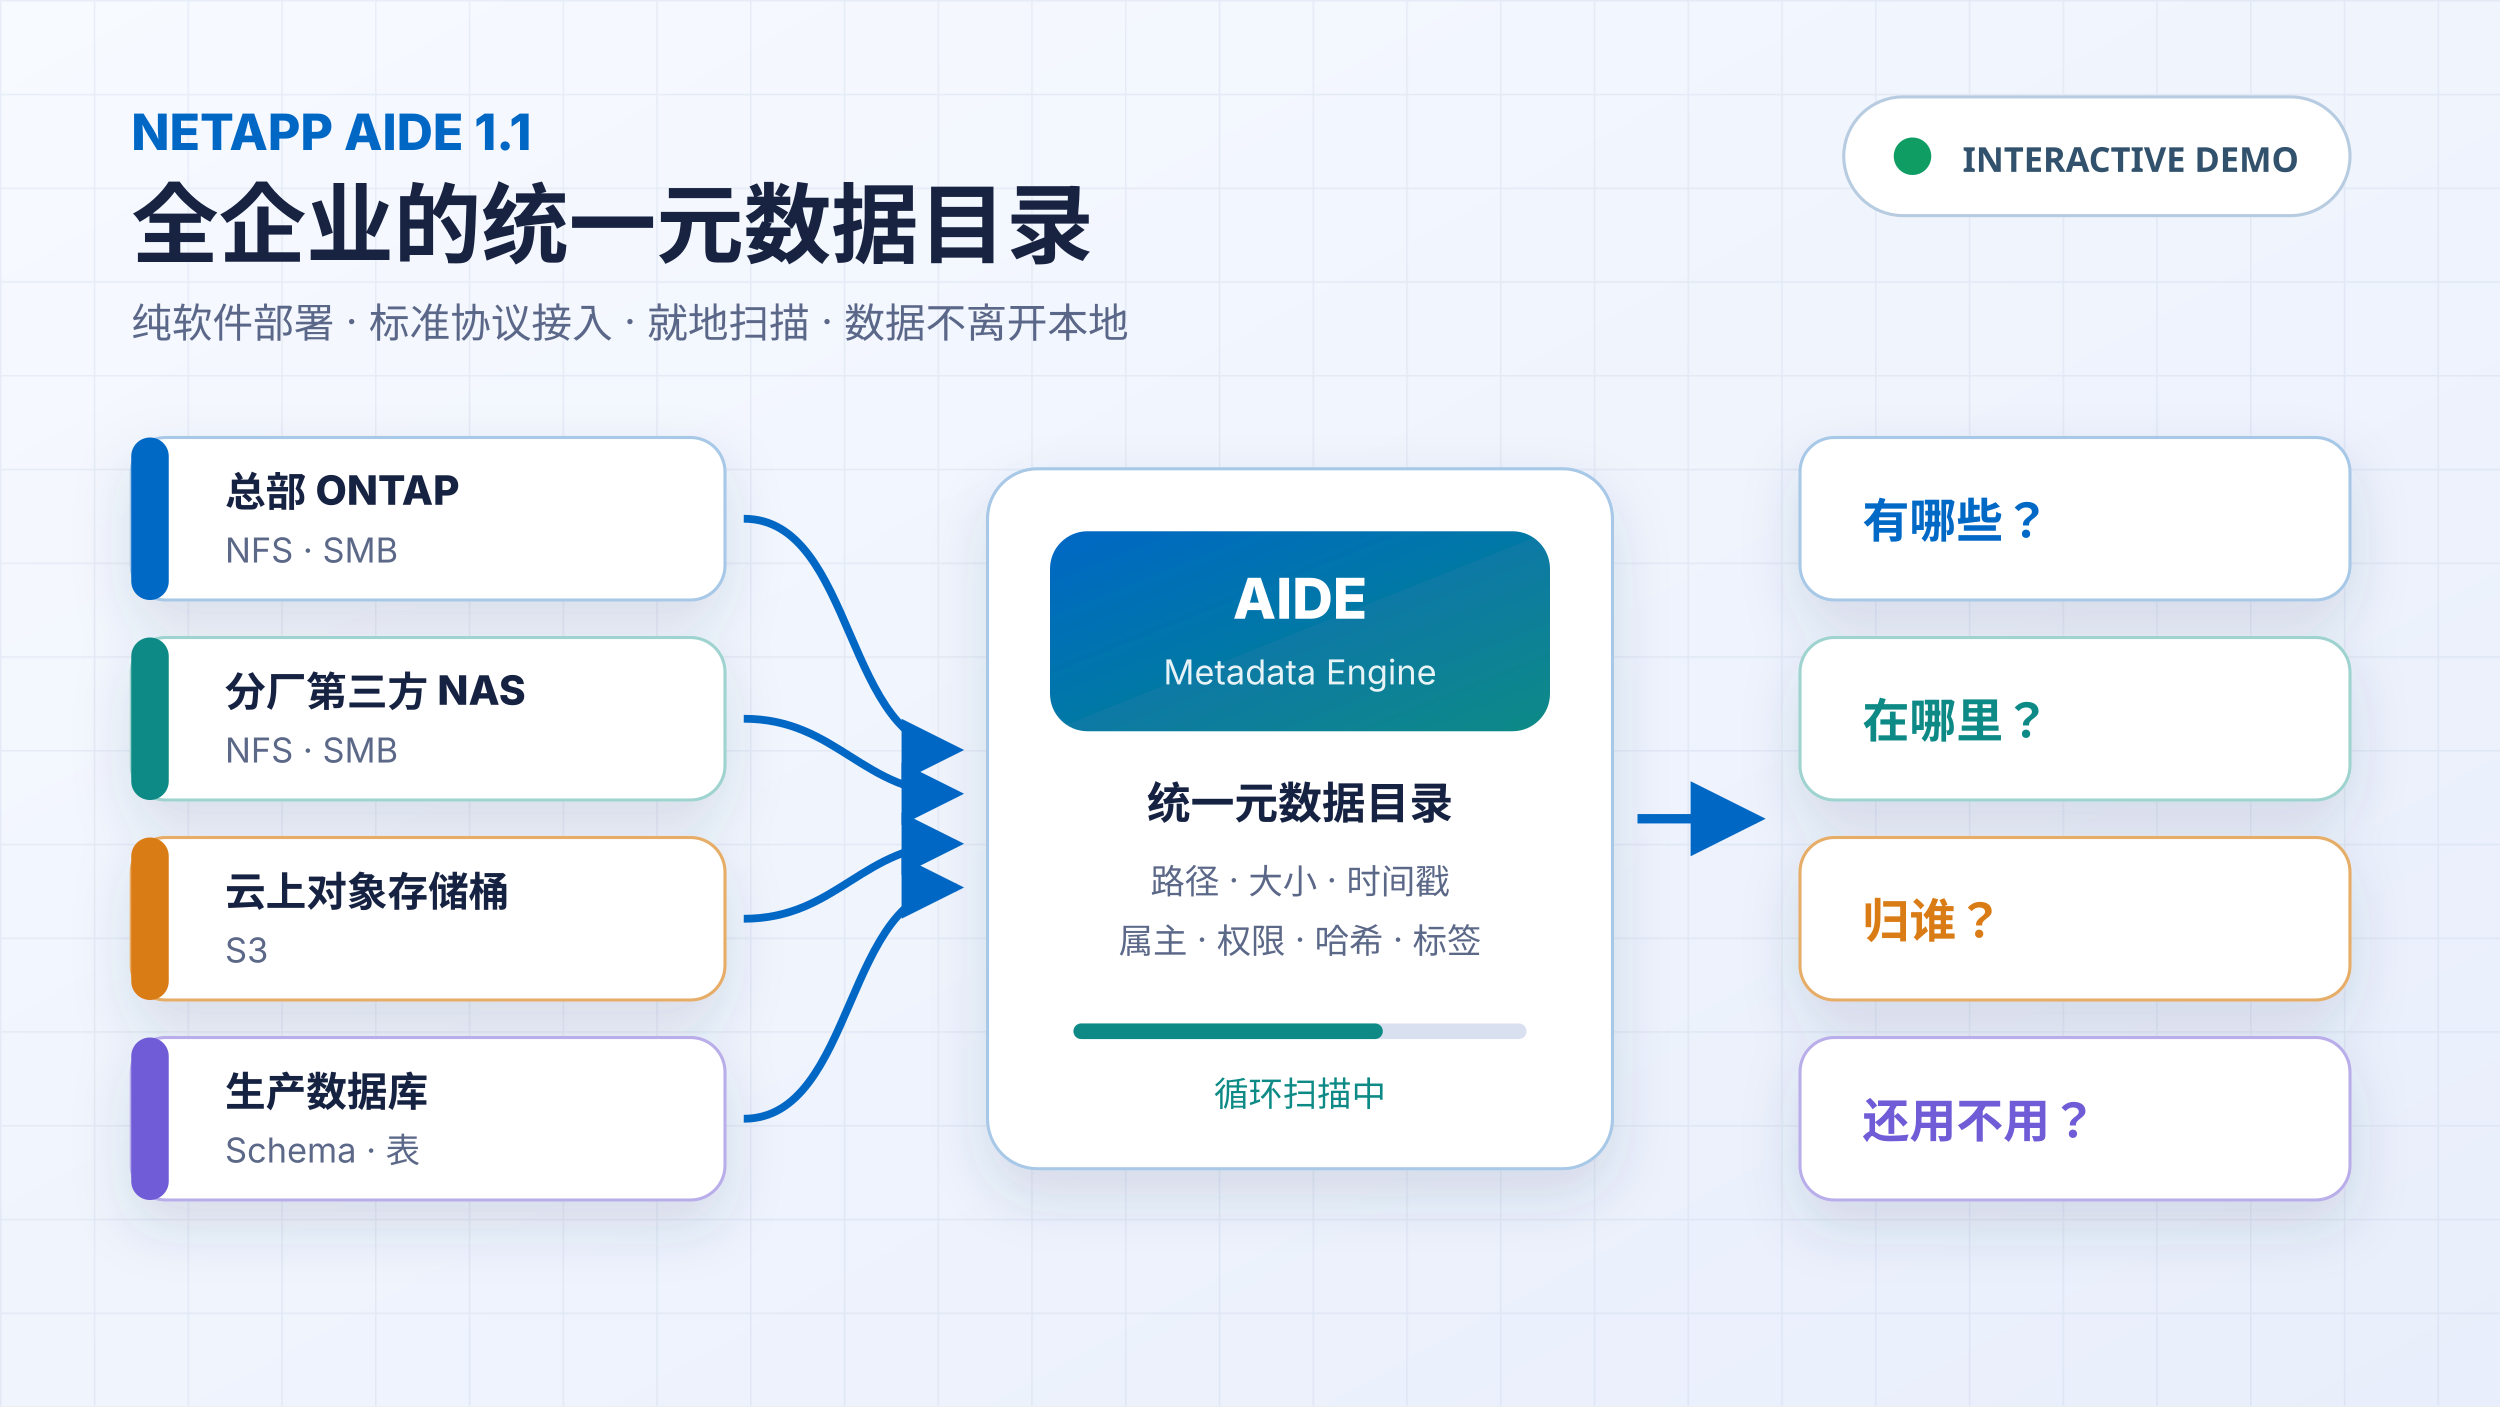
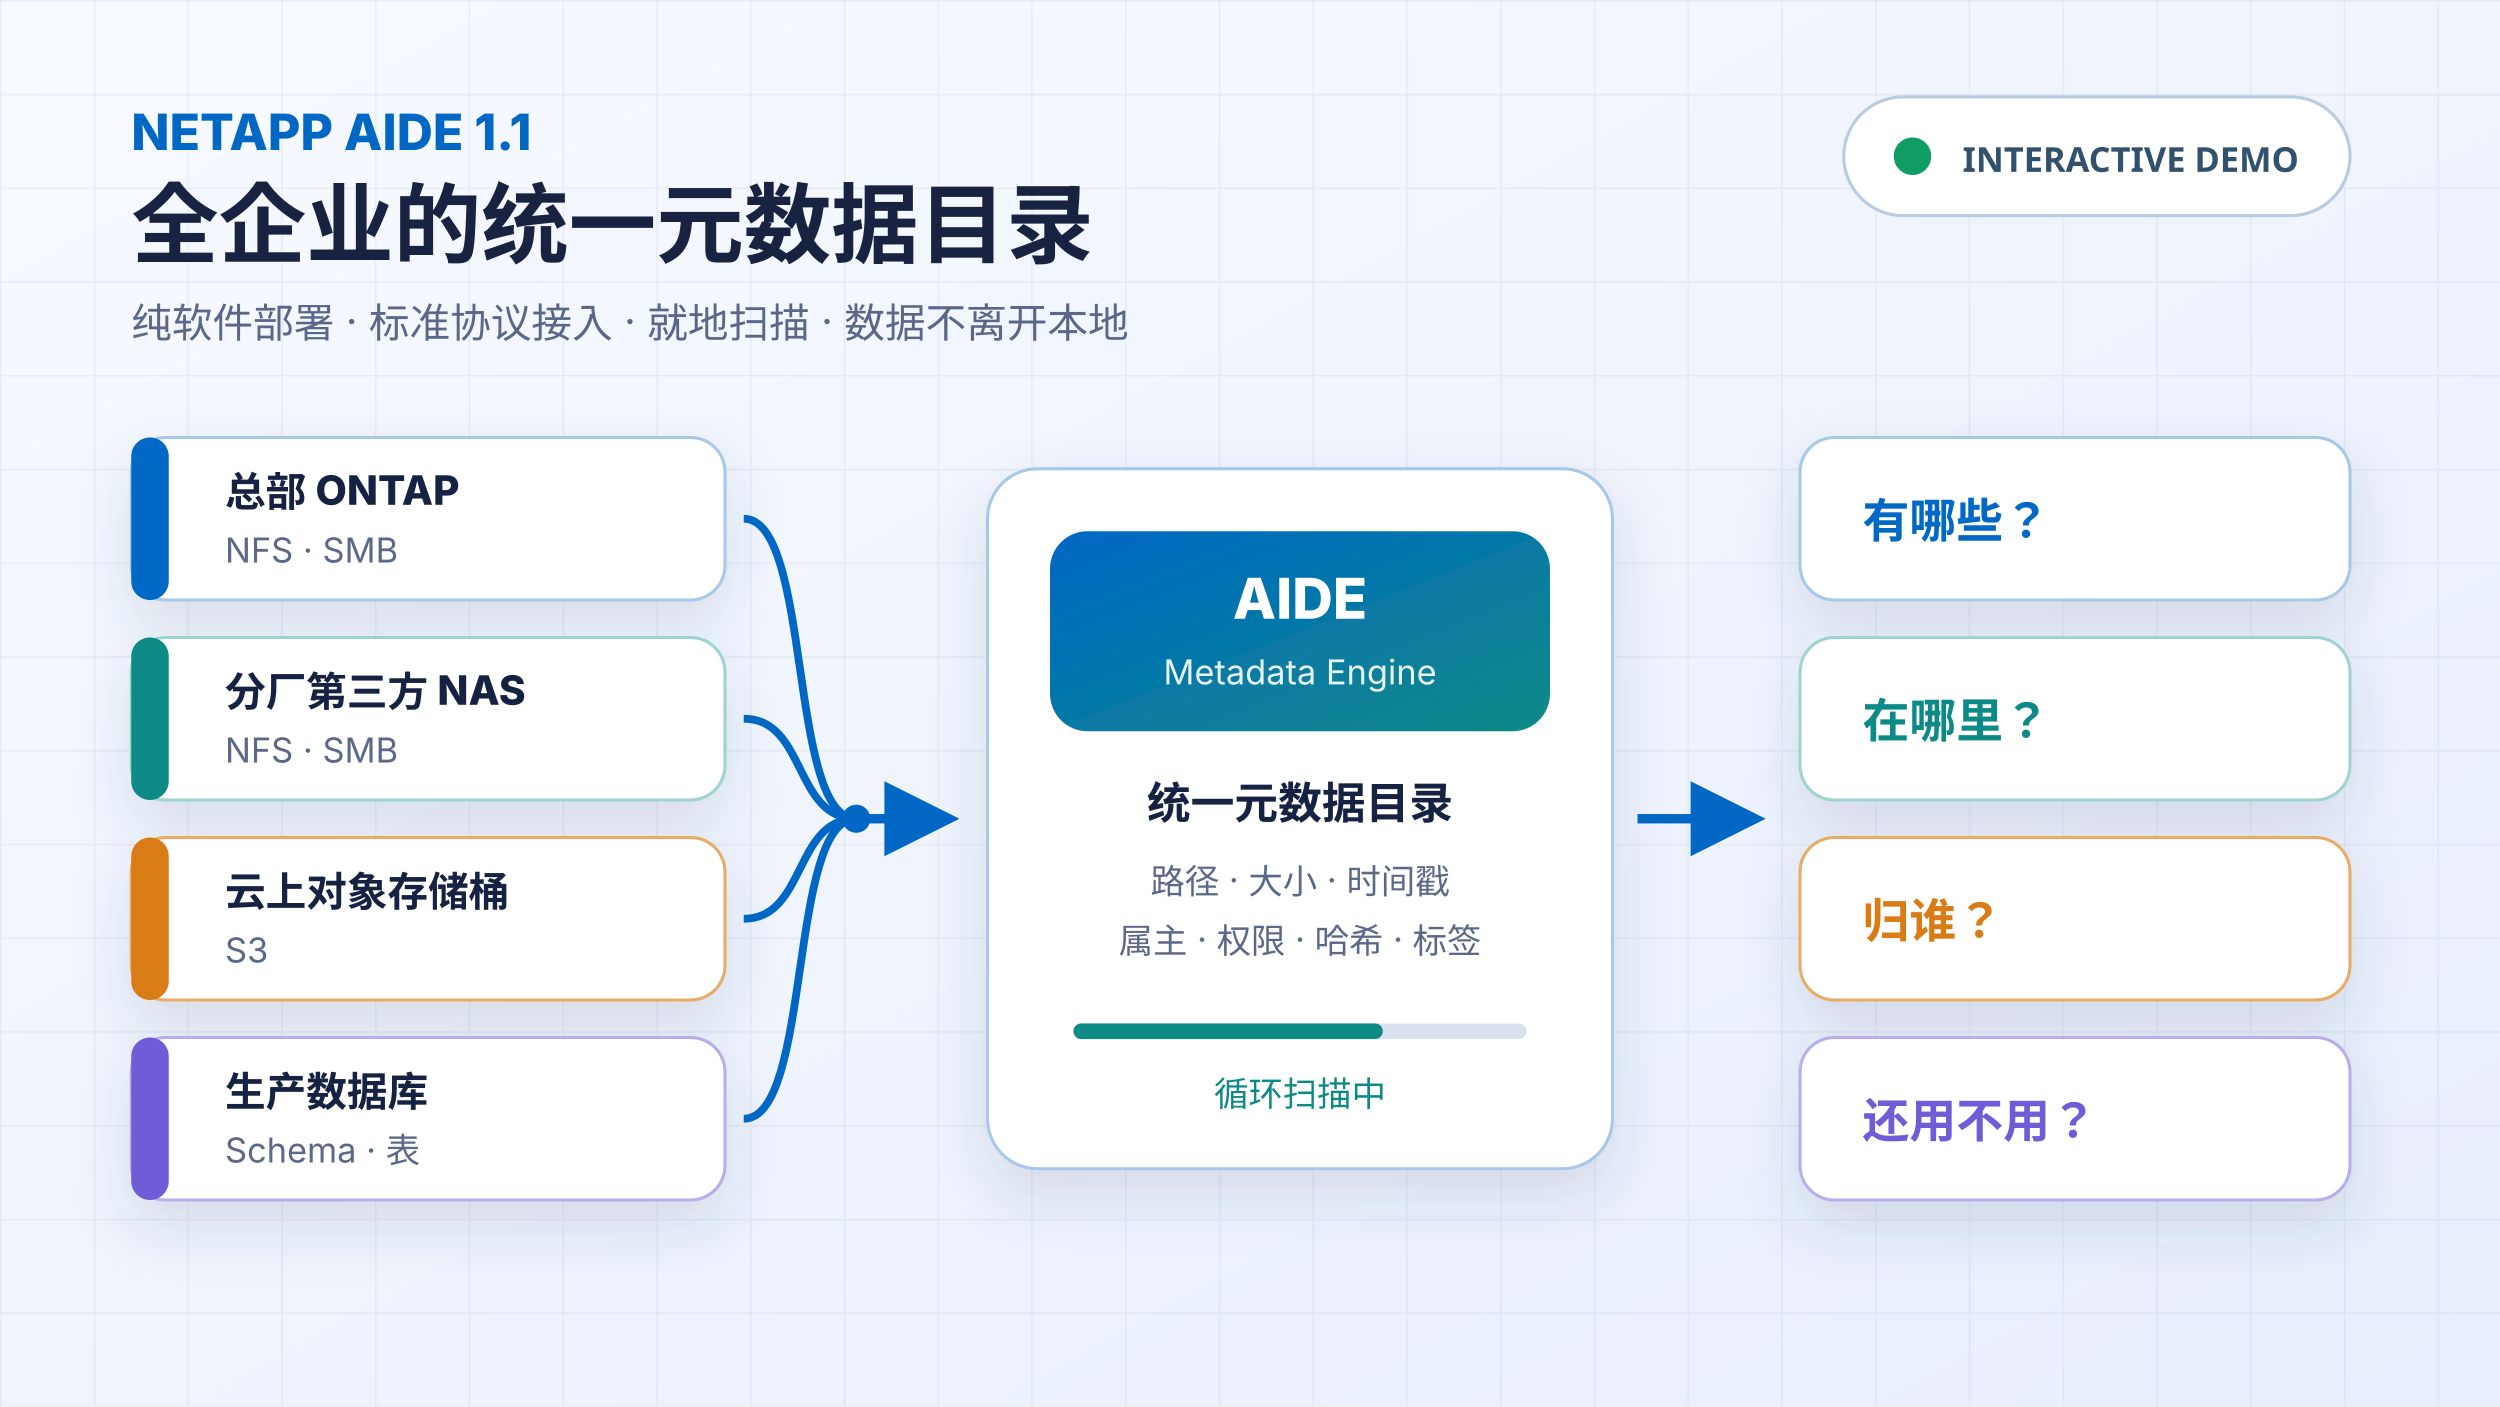
<svg xmlns="http://www.w3.org/2000/svg" width="800" height="450" viewBox="0 0 800 450" role="img" aria-labelledby="title desc">
  <defs>
    <linearGradient id="bg" x1="0" y1="0" x2="1" y2="1">
      <stop stop-color="#f7faff" />
      <stop offset="1" stop-color="#e8eefb" />
    </linearGradient>
    <linearGradient id="brand" x1="0" y1="0" x2="1" y2="1">
      <stop stop-color="#0067c5" />
      <stop offset="1" stop-color="#0d8a86" />
    </linearGradient>
    <filter id="shadow" x="-20%" y="-30%" width="140%" height="170%">
      <feDropShadow dx="0" dy="8" stdDeviation="9" flood-color="#274264" flood-opacity=".14" />
    </filter>
    <pattern id="grid" width="30" height="30" patternUnits="userSpaceOnUse">
      <path d="M30 0H0V30" fill="none" stroke="#aabbd5" stroke-opacity=".18" />
    </pattern>
    <marker id="arrow" markerWidth="8" markerHeight="8" refX="7" refY="4" orient="auto">
      <path d="M0 0L8 4L0 8Z" fill="#0067c5" />
    </marker>
  </defs>
  <rect width="800" height="450" fill="url(#bg)" />
  <rect width="800" height="450" fill="url(#grid)" />
  <text x="42" y="48" font-family="-apple-system,BlinkMacSystemFont,'PingFang SC','Microsoft YaHei',sans-serif" font-size="16" font-weight="800" fill="#0067c5">NETAPP AIDE 1.1</text>
  <text x="42" y="82" font-family="-apple-system,BlinkMacSystemFont,'PingFang SC','Microsoft YaHei',sans-serif" font-size="28" font-weight="800" fill="#182342">全企业的统一元数据目录</text>
  <text x="42" y="108" font-family="-apple-system,BlinkMacSystemFont,'PingFang SC','Microsoft YaHei',sans-serif" font-size="13" fill="#5b6788">纯软件部署 · 标准协议接入 · 就地扫描 · 数据不离开本地</text>
  <g filter="url(#shadow)" font-family="-apple-system,BlinkMacSystemFont,'PingFang SC','Microsoft YaHei',sans-serif">
    <rect x="42" y="140" width="190" height="52" rx="11" fill="#fff" stroke="#a8c8e7" />
    <rect x="42" y="140" width="12" height="52" rx="6" fill="#0067c5" />
    <text x="72" y="162" font-size="13" font-weight="800" fill="#182342">总部 ONTAP</text>
    <text x="72" y="180" font-size="11" fill="#5b6788">NFS · SMB</text>
    <rect x="42" y="204" width="190" height="52" rx="11" fill="#fff" stroke="#9fd3d0" />
    <rect x="42" y="204" width="12" height="52" rx="6" fill="#0d8a86" />
    <text x="72" y="226" font-size="13" font-weight="800" fill="#182342">分厂第三方 NAS</text>
    <text x="72" y="244" font-size="11" fill="#5b6788">NFS · SMB</text>
    <rect x="42" y="268" width="190" height="52" rx="11" fill="#fff" stroke="#e6ad67" />
    <rect x="42" y="268" width="12" height="52" rx="6" fill="#d97b16" />
    <text x="72" y="290" font-size="13" font-weight="800" fill="#182342">云上对象存储桶</text>
    <text x="72" y="308" font-size="11" fill="#5b6788">S3</text>
    <rect x="42" y="332" width="190" height="52" rx="11" fill="#fff" stroke="#b9aeea" />
    <rect x="42" y="332" width="12" height="52" rx="6" fill="#6f5bd6" />
    <text x="72" y="354" font-size="13" font-weight="800" fill="#182342">生产数据库</text>
    <text x="72" y="372" font-size="11" fill="#5b6788">Schema · 表</text>
  </g>
  <g stroke="#0067c5" stroke-width="2.5" fill="none">
-     <path d="M238 166C274 166 270 240 306 240" marker-end="url(#arrow)" />
-     <path d="M238 230C268 230 276 254 306 254" marker-end="url(#arrow)" />
-     <path d="M238 294C268 294 276 270 306 270" marker-end="url(#arrow)" />
-     <path d="M238 358C274 358 270 284 306 284" marker-end="url(#arrow)" />
+     <path d="M238 166C260 166 252 262 274 262" />
+     <path d="M238 230C258 230 254 262 274 262" />
+     <path d="M238 294C258 294 254 262 274 262" />
+     <path d="M238 358C260 358 252 262 274 262" />
+     <path d="M274 262H304" stroke-width="3" marker-end="url(#arrow)" />
  </g>
+   <circle cx="274" cy="262" r="4.5" fill="#0067c5" />
  <g filter="url(#shadow)" font-family="-apple-system,BlinkMacSystemFont,'PingFang SC','Microsoft YaHei',sans-serif">
    <rect x="316" y="150" width="200" height="224" rx="16" fill="#fff" stroke="#a8c8e7" />
    <rect x="336" y="170" width="160" height="64" rx="12" fill="url(#brand)" />
    <text x="416" y="198" text-anchor="middle" font-size="18" font-weight="800" fill="#fff">AIDE</text>
    <text x="416" y="219" text-anchor="middle" font-size="11" fill="#fff" fill-opacity=".9">Metadata Engine</text>
    <text x="416" y="262" text-anchor="middle" font-size="14" font-weight="800" fill="#182342">统一元数据目录</text>
    <g font-size="11" fill="#5b6788">
      <text x="416" y="286" text-anchor="middle">路径 · 大小 · 时间戳</text>
      <text x="416" y="305" text-anchor="middle">属主 · 权限 · 哈希 · 标签</text>
    </g>
    <path d="M346 330H486" stroke="#d9e0ef" stroke-width="5" stroke-linecap="round" />
    <path d="M346 330H440" stroke="#0d8a86" stroke-width="5" stroke-linecap="round" />
    <text x="416" y="354" text-anchor="middle" font-size="11" fill="#0d8a86">循环扫描中</text>
  </g>
  <path d="M524 262H562" stroke="#0067c5" stroke-width="3" marker-end="url(#arrow)" />
  <g filter="url(#shadow)" font-family="-apple-system,BlinkMacSystemFont,'PingFang SC','Microsoft YaHei',sans-serif">
    <rect x="576" y="140" width="176" height="52" rx="11" fill="#fff" stroke="#a8c8e7" />
    <text x="596" y="172" font-size="15" font-weight="800" fill="#0067c5">有哪些？</text>
    <rect x="576" y="204" width="176" height="52" rx="11" fill="#fff" stroke="#9fd3d0" />
    <text x="596" y="236" font-size="15" font-weight="800" fill="#0d8a86">在哪里？</text>
    <rect x="576" y="268" width="176" height="52" rx="11" fill="#fff" stroke="#e6ad67" />
    <text x="596" y="300" font-size="15" font-weight="800" fill="#d97b16">归谁？</text>
    <rect x="576" y="332" width="176" height="52" rx="11" fill="#fff" stroke="#b9aeea" />
    <text x="596" y="364" font-size="15" font-weight="800" fill="#6f5bd6">还用不用？</text>
  </g>
  <rect x="590" y="31" width="162" height="38" rx="19" fill="#fff" stroke="#b8cce1" />
  <circle cx="612" cy="50" r="6" fill="#0f9d63" />
  <text x="628" y="55" font-family="sans-serif" font-size="11" font-weight="700" fill="#31516c">INTERACTIVE DEMO</text>
</svg>
